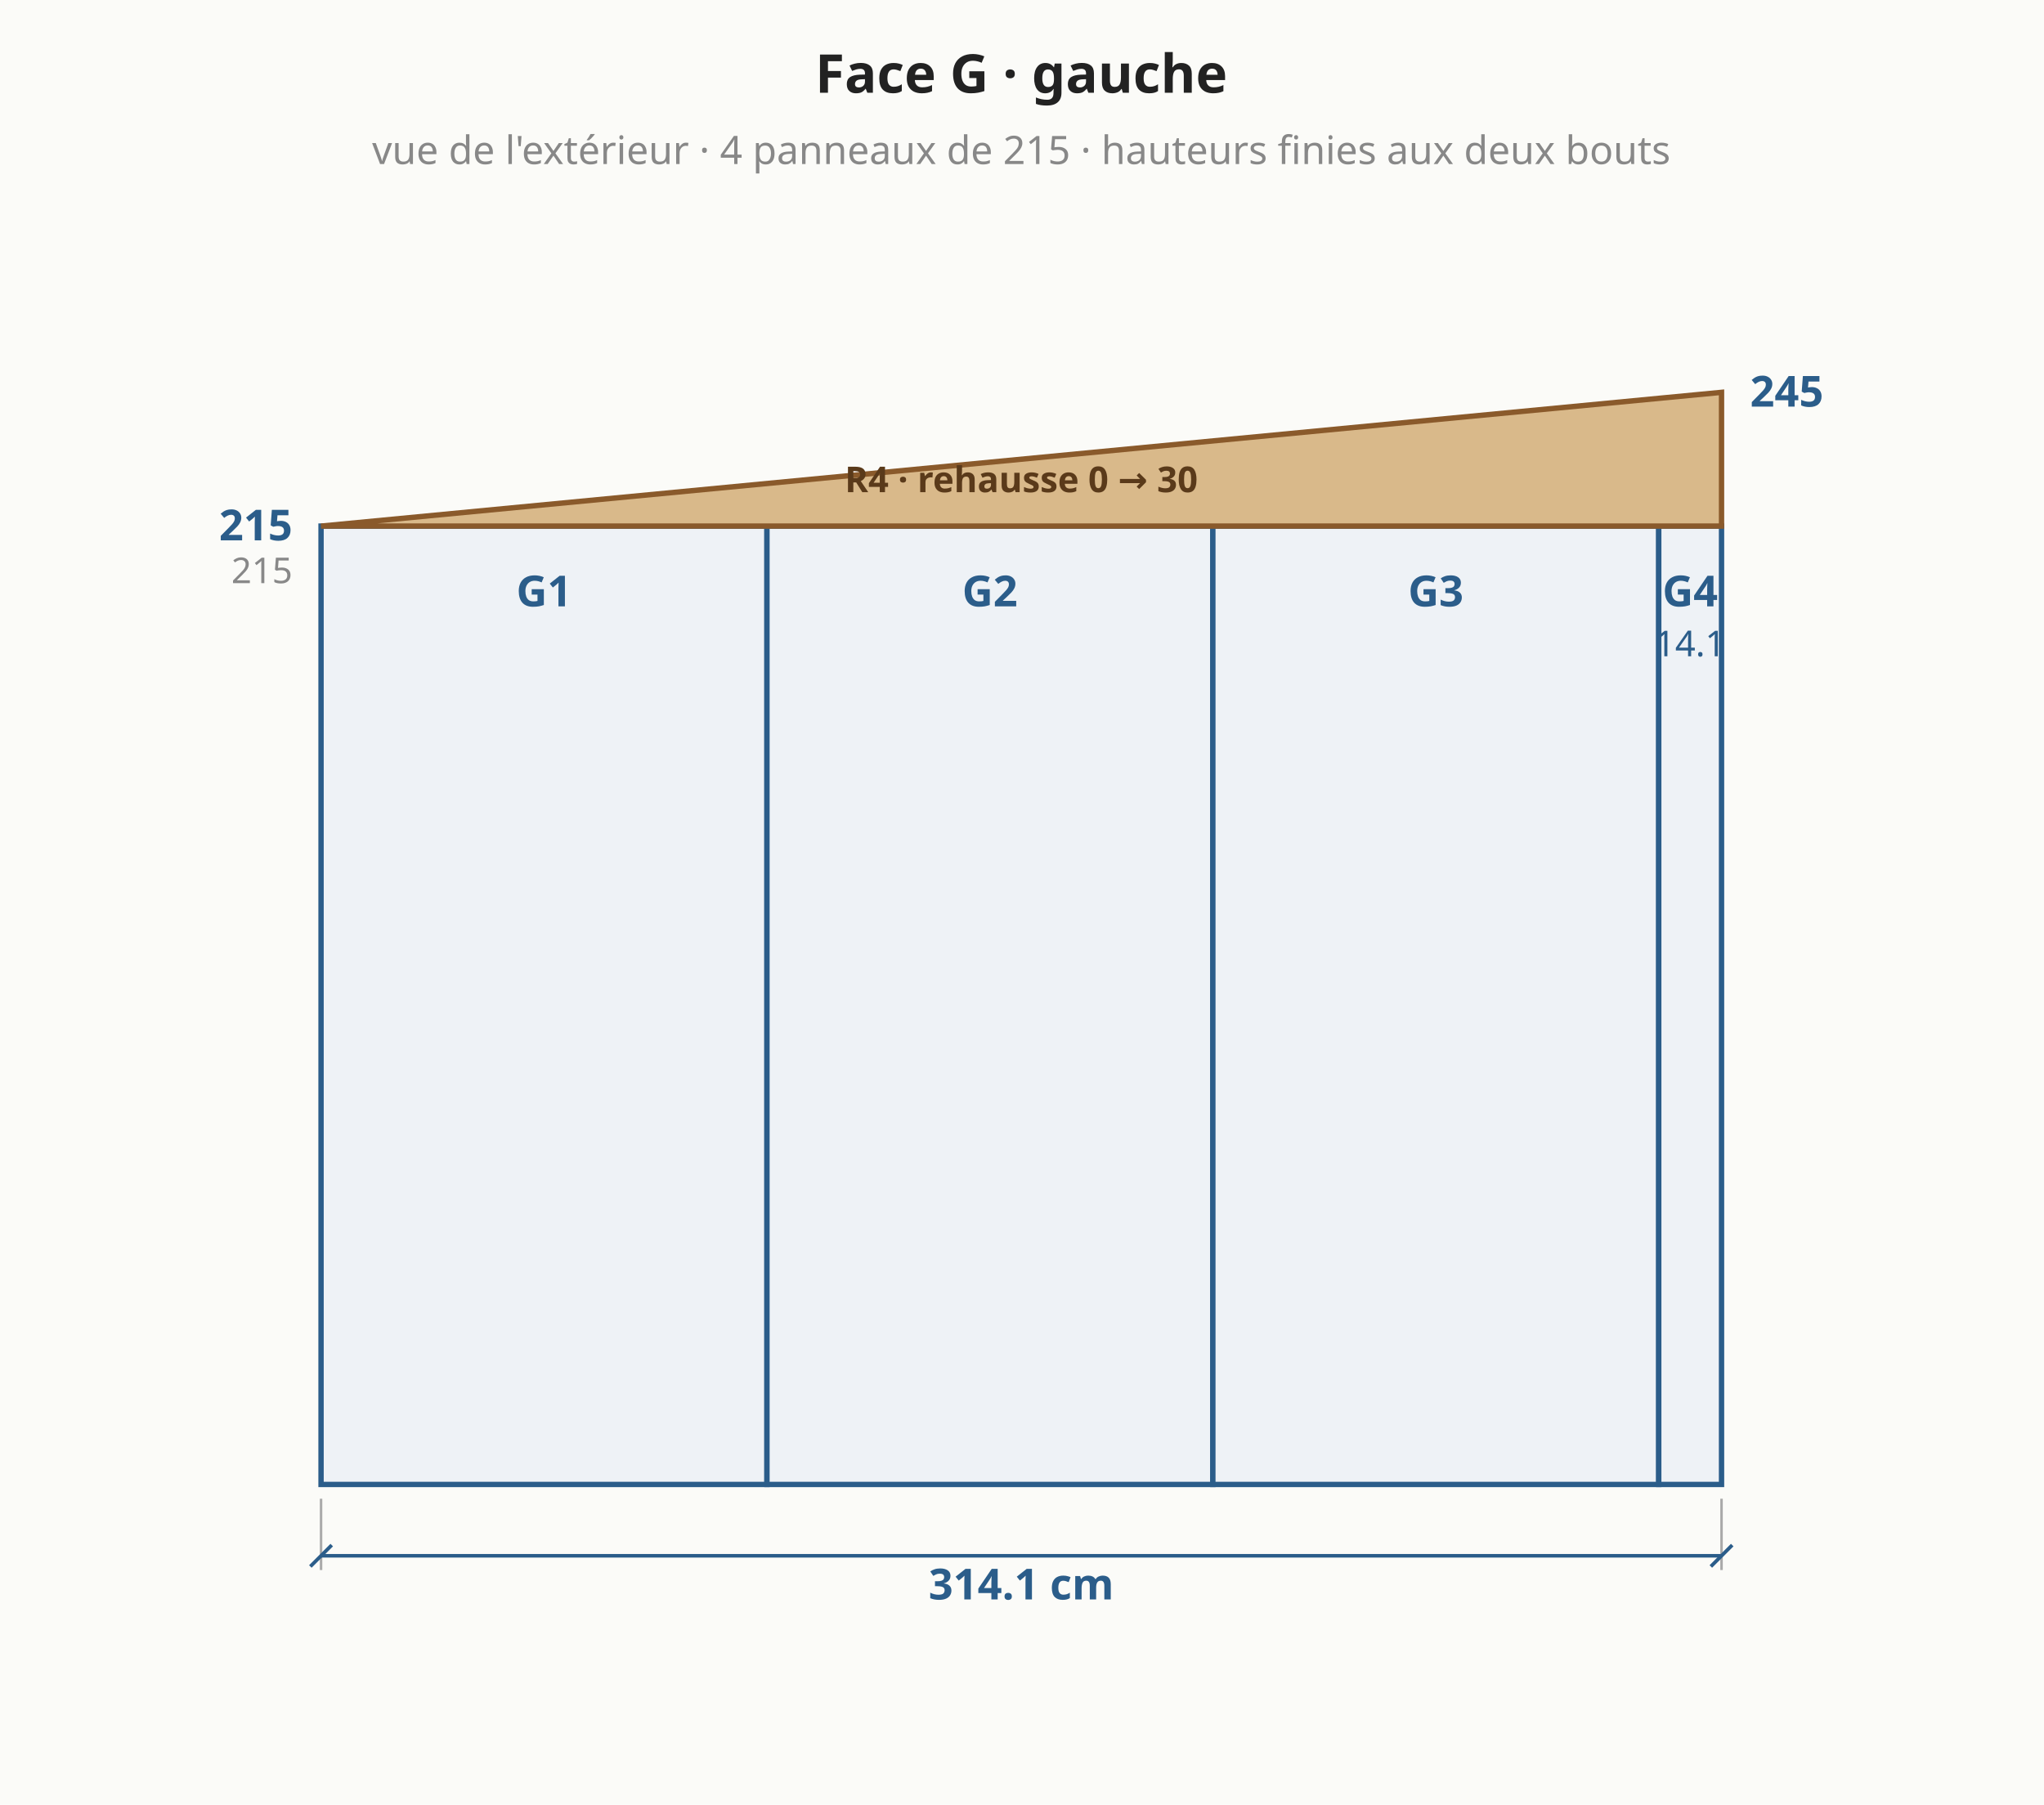
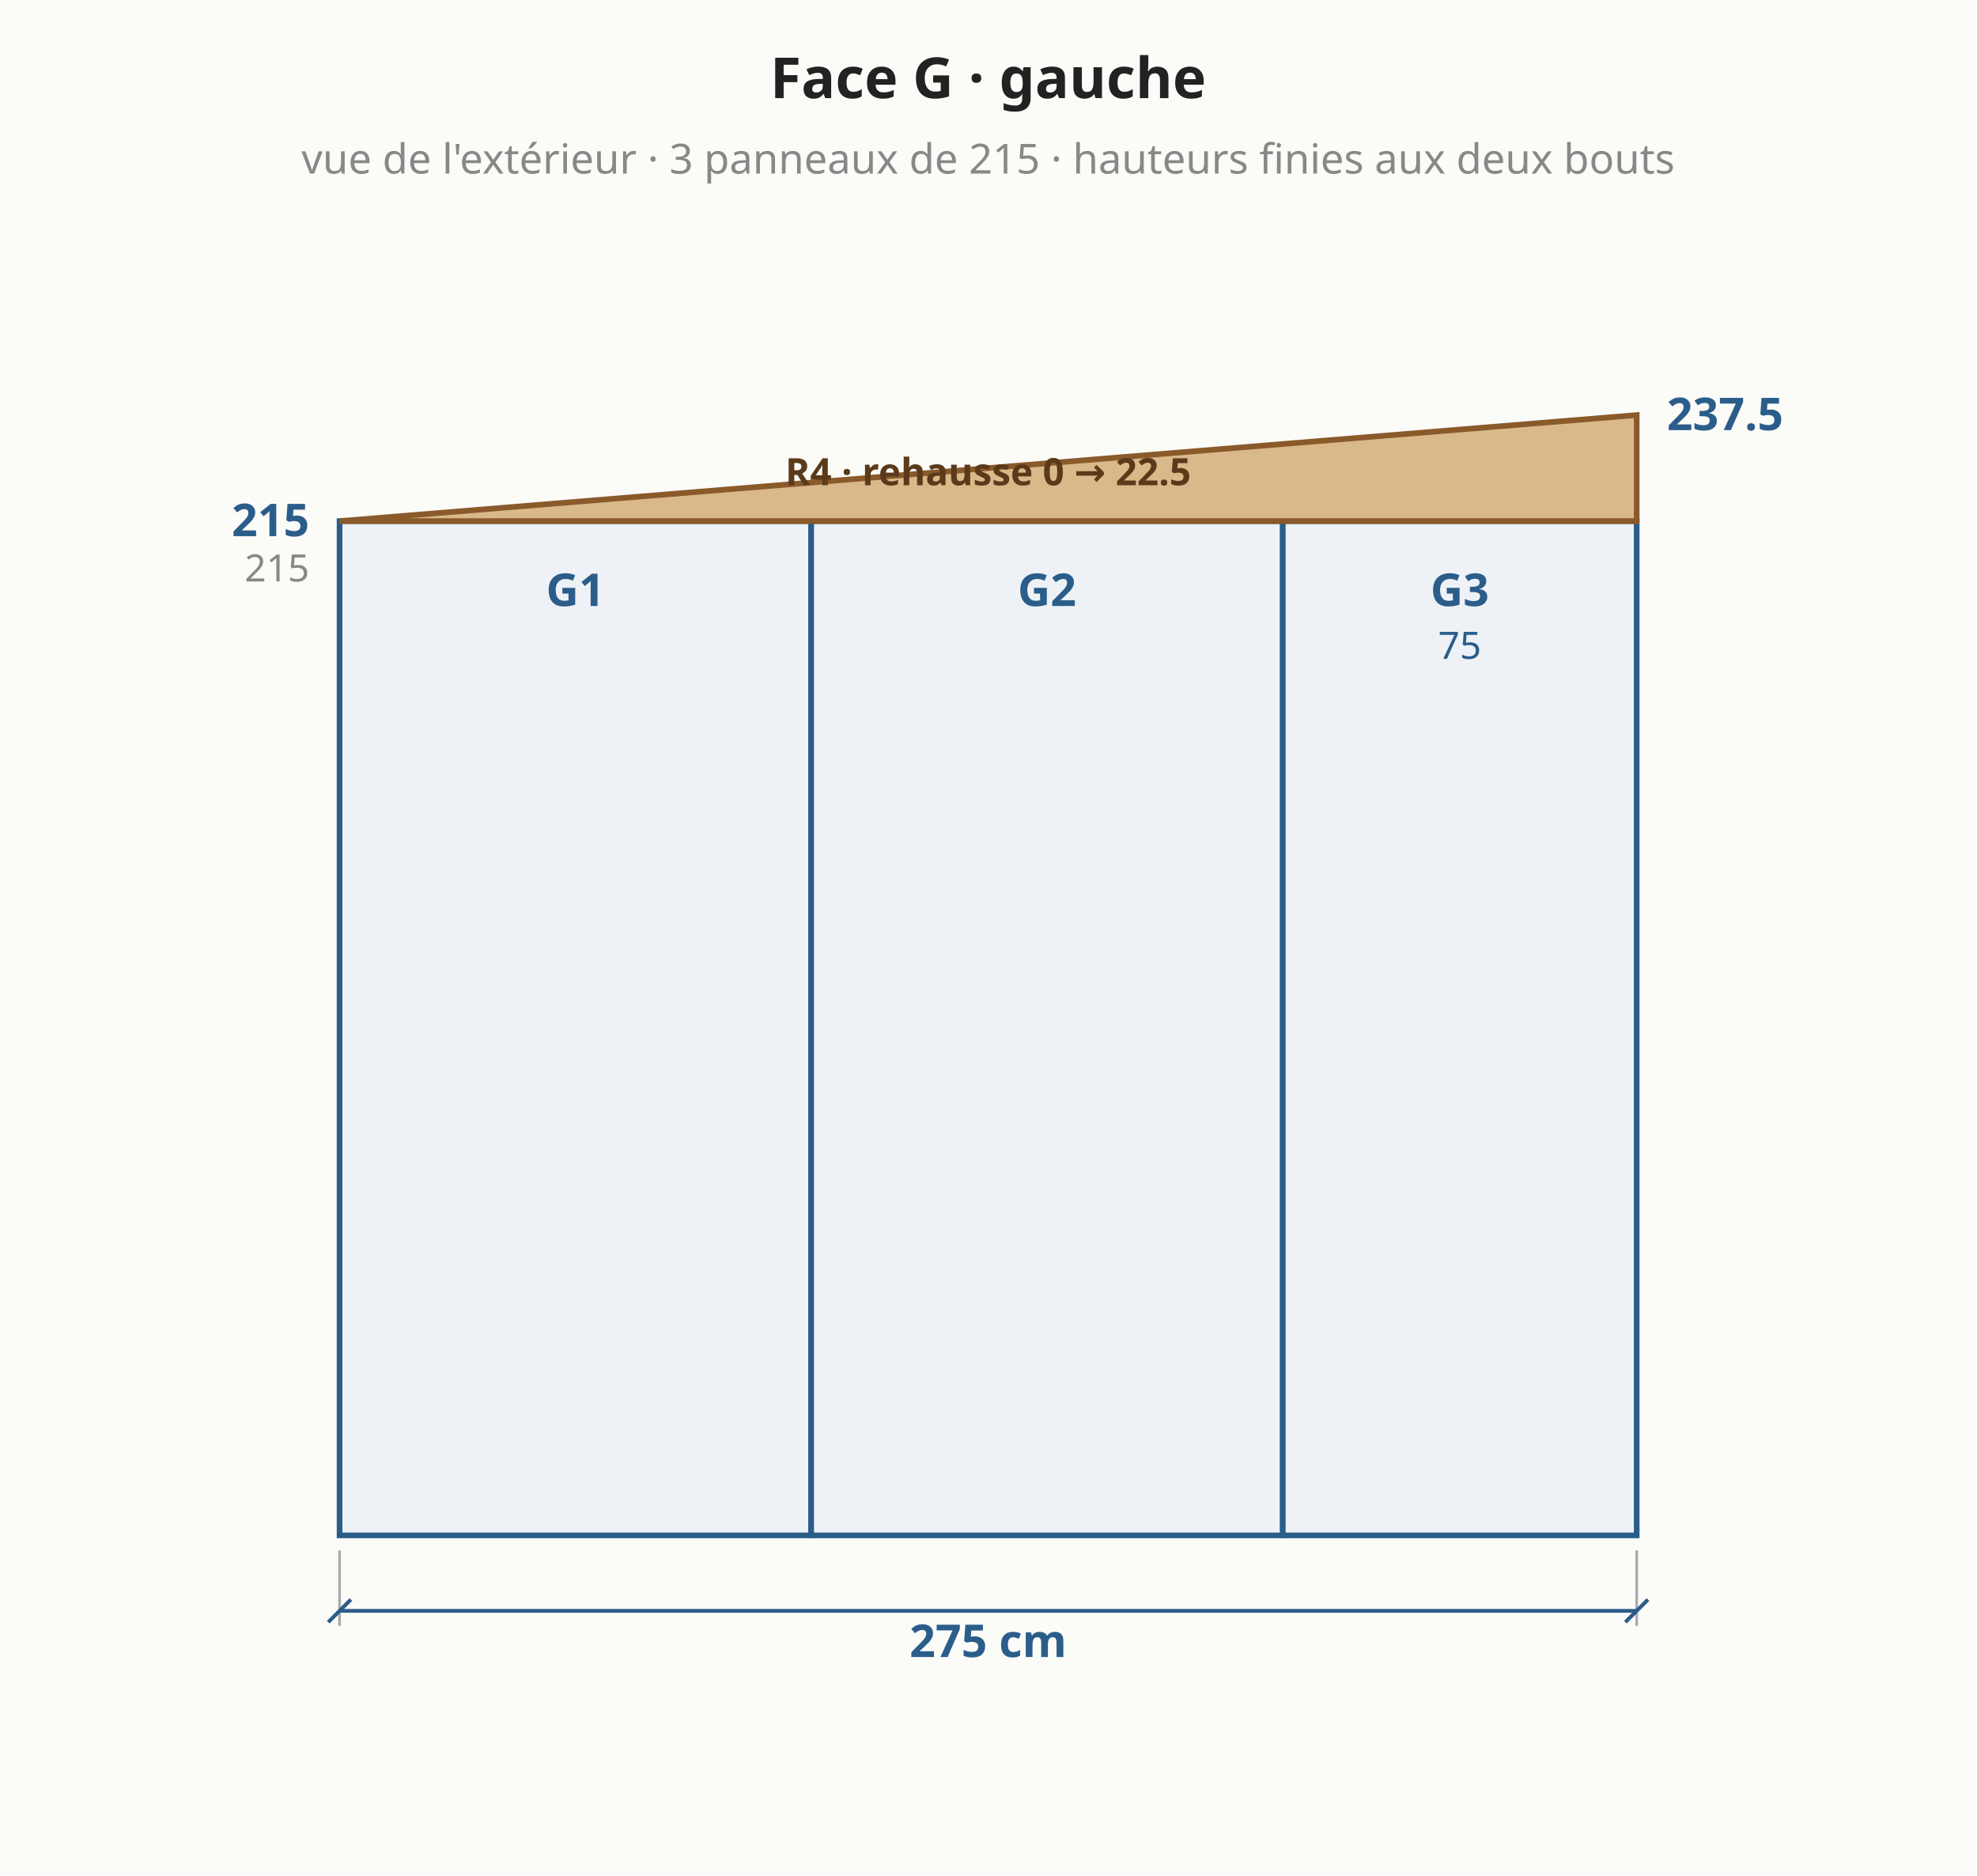
- <svg xmlns="http://www.w3.org/2000/svg" viewBox="0 0 573 506" font-family="system-ui,sans-serif" font-size="13">
-   <rect width="573" height="506" fill="#fbfbf8" />
-   <polygon points="90.0,416.2 215.0,416.2 215.0,147.5 90.0,147.5" fill="#eef2f6" stroke="#2b5d8a" stroke-width="1.5" />
-   <text x="152.5" y="170.0" text-anchor="middle" fill="#2b5d8a" font-size="12" font-weight="bold">G1</text>
-   <polygon points="215.0,416.2 340.0,416.2 340.0,147.5 215.0,147.5" fill="#eef2f6" stroke="#2b5d8a" stroke-width="1.5" />
-   <text x="277.5" y="170.0" text-anchor="middle" fill="#2b5d8a" font-size="12" font-weight="bold">G2</text>
-   <polygon points="340.0,416.2 465.0,416.2 465.0,147.5 340.0,147.5" fill="#eef2f6" stroke="#2b5d8a" stroke-width="1.5" />
-   <text x="402.5" y="170.0" text-anchor="middle" fill="#2b5d8a" font-size="12" font-weight="bold">G3</text>
-   <polygon points="465.0,416.2 482.6,416.2 482.6,147.5 465.0,147.5" fill="#eef2f6" stroke="#2b5d8a" stroke-width="1.5" />
-   <text x="473.8" y="170.0" text-anchor="middle" fill="#2b5d8a" font-size="12" font-weight="bold">G4</text>
-   <text x="473.8" y="184.0" text-anchor="middle" fill="#2b5d8a" font-size="10" font-weight="normal">14.1</text>
-   <polygon points="90.0,147.5 482.6,147.5 482.6,110.0 90.0,147.5" fill="#d9b98a" stroke="#8a5a2b" stroke-width="1.5" />
-   <text x="286.3" y="138.0" text-anchor="middle" fill="#5a3a1a" font-size="10" font-weight="bold">R4 · rehausse 0 → 30</text>
-   <line x1="90.0" y1="420.2" x2="90.0" y2="440.2" stroke="#aaa" stroke-width="0.7" />
-   <line x1="482.6" y1="420.2" x2="482.6" y2="440.2" stroke="#aaa" stroke-width="0.7" />
-   <line x1="90.0" y1="436.2" x2="482.6" y2="436.2" stroke="#2b5d8a" stroke-width="1" />
-   <line x1="87.0" y1="439.2" x2="93.0" y2="433.2" stroke="#2b5d8a" stroke-width="1" />
-   <line x1="479.6" y1="439.2" x2="485.6" y2="433.2" stroke="#2b5d8a" stroke-width="1" />
-   <text x="286.3" y="444.2" text-anchor="middle" dominant-baseline="middle" fill="#2b5d8a" font-size="12" font-weight="bold" transform="rotate(0.0 286.3 444.2)">314.1 cm</text>
-   <text x="82.0" y="151.5" text-anchor="end" fill="#2b5d8a" font-size="12" font-weight="bold">215</text>
-   <text x="490.6" y="114.0" text-anchor="start" fill="#2b5d8a" font-size="12" font-weight="bold">245</text>
-   <text x="82.0" y="163.5" text-anchor="end" fill="#888" font-size="10" font-weight="normal">215</text>
-   <text x="286.3" y="26.0" text-anchor="middle" fill="#222" font-size="15" font-weight="bold">Face G · gauche</text>
-   <text x="286.3" y="46.0" text-anchor="middle" fill="#888" font-size="11" font-weight="normal">vue de l'extérieur · 4 panneaux de 215 · hauteurs finies aux deux bouts</text>
+ <svg xmlns="http://www.w3.org/2000/svg" viewBox="0 0 524 497" font-family="system-ui,sans-serif" font-size="13">
+   <rect width="524" height="497" fill="#fbfbf8" />
+   <polygon points="90.0,406.9 215.0,406.9 215.0,138.1 90.0,138.1" fill="#eef2f6" stroke="#2b5d8a" stroke-width="1.5" />
+   <text x="152.5" y="160.6" text-anchor="middle" fill="#2b5d8a" font-size="12" font-weight="bold">G1</text>
+   <polygon points="215.0,406.9 340.0,406.9 340.0,138.1 215.0,138.1" fill="#eef2f6" stroke="#2b5d8a" stroke-width="1.5" />
+   <text x="277.5" y="160.6" text-anchor="middle" fill="#2b5d8a" font-size="12" font-weight="bold">G2</text>
+   <polygon points="340.0,406.9 433.8,406.9 433.8,138.1 340.0,138.1" fill="#eef2f6" stroke="#2b5d8a" stroke-width="1.5" />
+   <text x="386.9" y="160.6" text-anchor="middle" fill="#2b5d8a" font-size="12" font-weight="bold">G3</text>
+   <text x="386.9" y="174.6" text-anchor="middle" fill="#2b5d8a" font-size="10" font-weight="normal">75</text>
+   <polygon points="90.0,138.1 433.8,138.1 433.8,110.0 90.0,138.1" fill="#d9b98a" stroke="#8a5a2b" stroke-width="1.5" />
+   <text x="261.9" y="128.6" text-anchor="middle" fill="#5a3a1a" font-size="10" font-weight="bold">R4 · rehausse 0 → 22.5</text>
+   <line x1="90.0" y1="410.9" x2="90.0" y2="430.9" stroke="#aaa" stroke-width="0.7" />
+   <line x1="433.8" y1="410.9" x2="433.8" y2="430.9" stroke="#aaa" stroke-width="0.7" />
+   <line x1="90.0" y1="426.9" x2="433.8" y2="426.9" stroke="#2b5d8a" stroke-width="1" />
+   <line x1="87.0" y1="429.9" x2="93.0" y2="423.9" stroke="#2b5d8a" stroke-width="1" />
+   <line x1="430.8" y1="429.9" x2="436.8" y2="423.9" stroke="#2b5d8a" stroke-width="1" />
+   <text x="261.9" y="434.9" text-anchor="middle" dominant-baseline="middle" fill="#2b5d8a" font-size="12" font-weight="bold" transform="rotate(0.0 261.9 434.9)">275 cm</text>
+   <text x="82.0" y="142.1" text-anchor="end" fill="#2b5d8a" font-size="12" font-weight="bold">215</text>
+   <text x="441.8" y="114.0" text-anchor="start" fill="#2b5d8a" font-size="12" font-weight="bold">237.5</text>
+   <text x="82.0" y="154.1" text-anchor="end" fill="#888" font-size="10" font-weight="normal">215</text>
+   <text x="261.9" y="26.0" text-anchor="middle" fill="#222" font-size="15" font-weight="bold">Face G · gauche</text>
+   <text x="261.9" y="46.0" text-anchor="middle" fill="#888" font-size="11" font-weight="normal">vue de l'extérieur · 3 panneaux de 215 · hauteurs finies aux deux bouts</text>
</svg>
